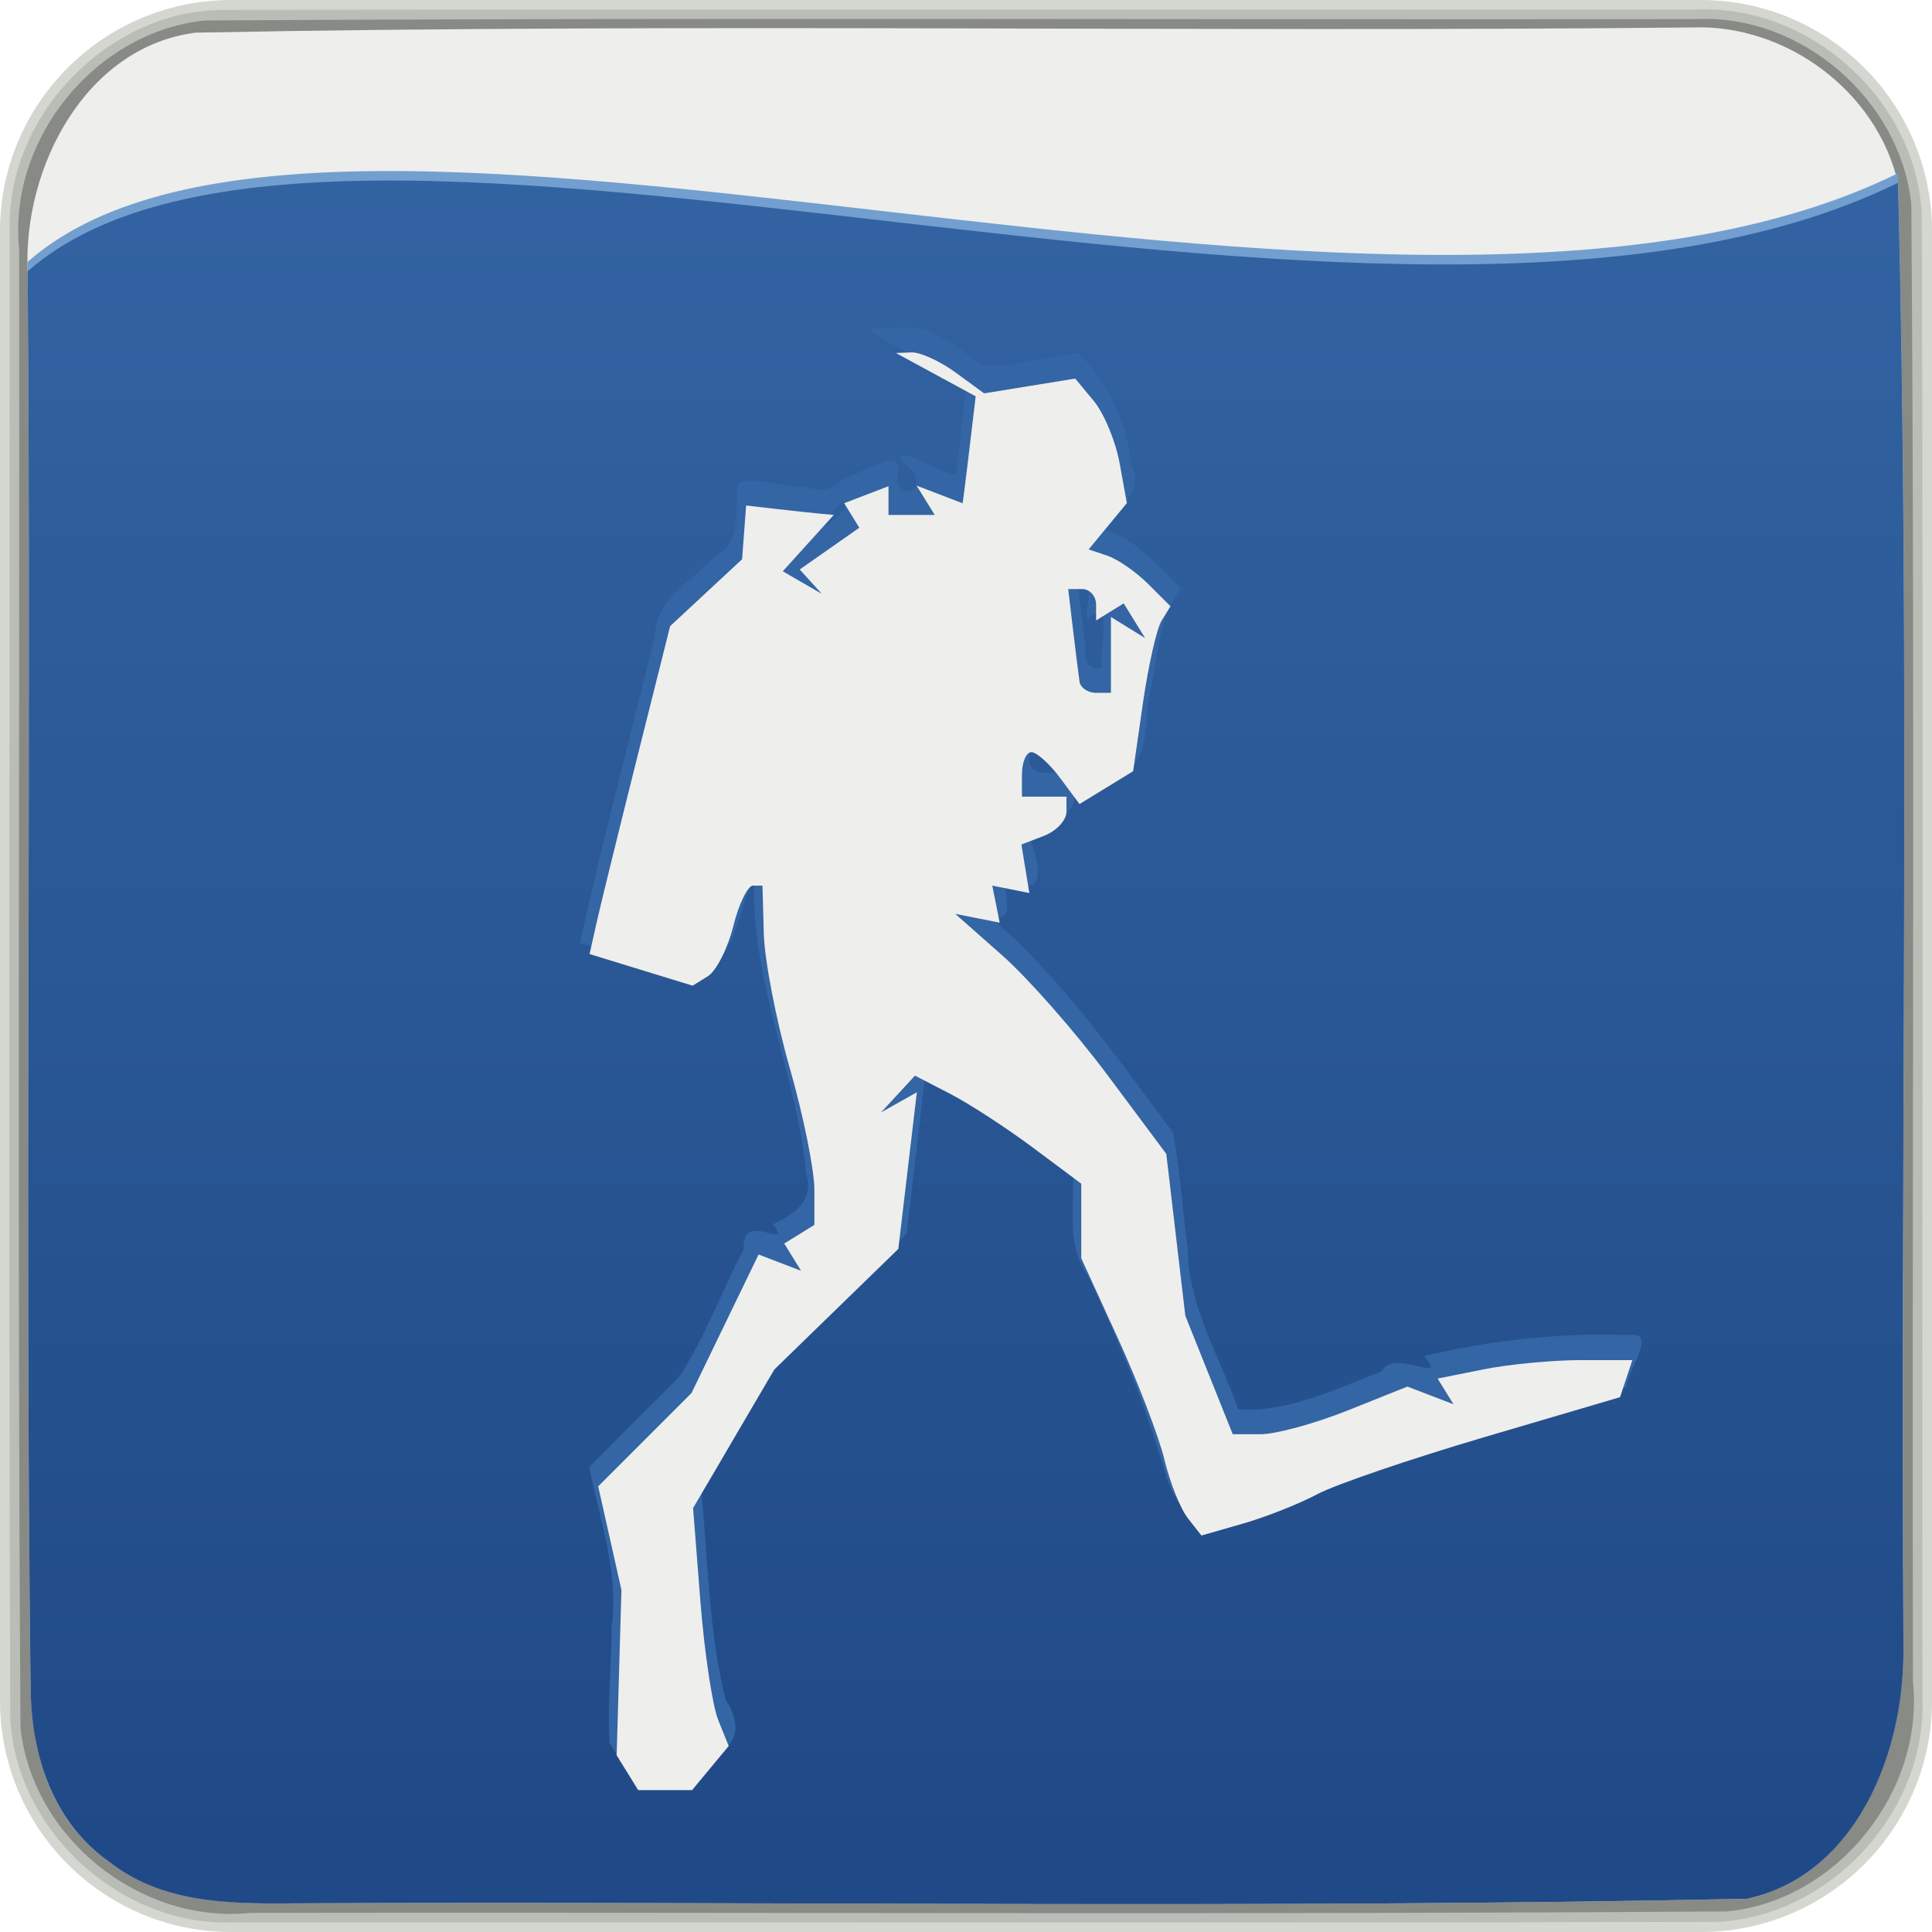
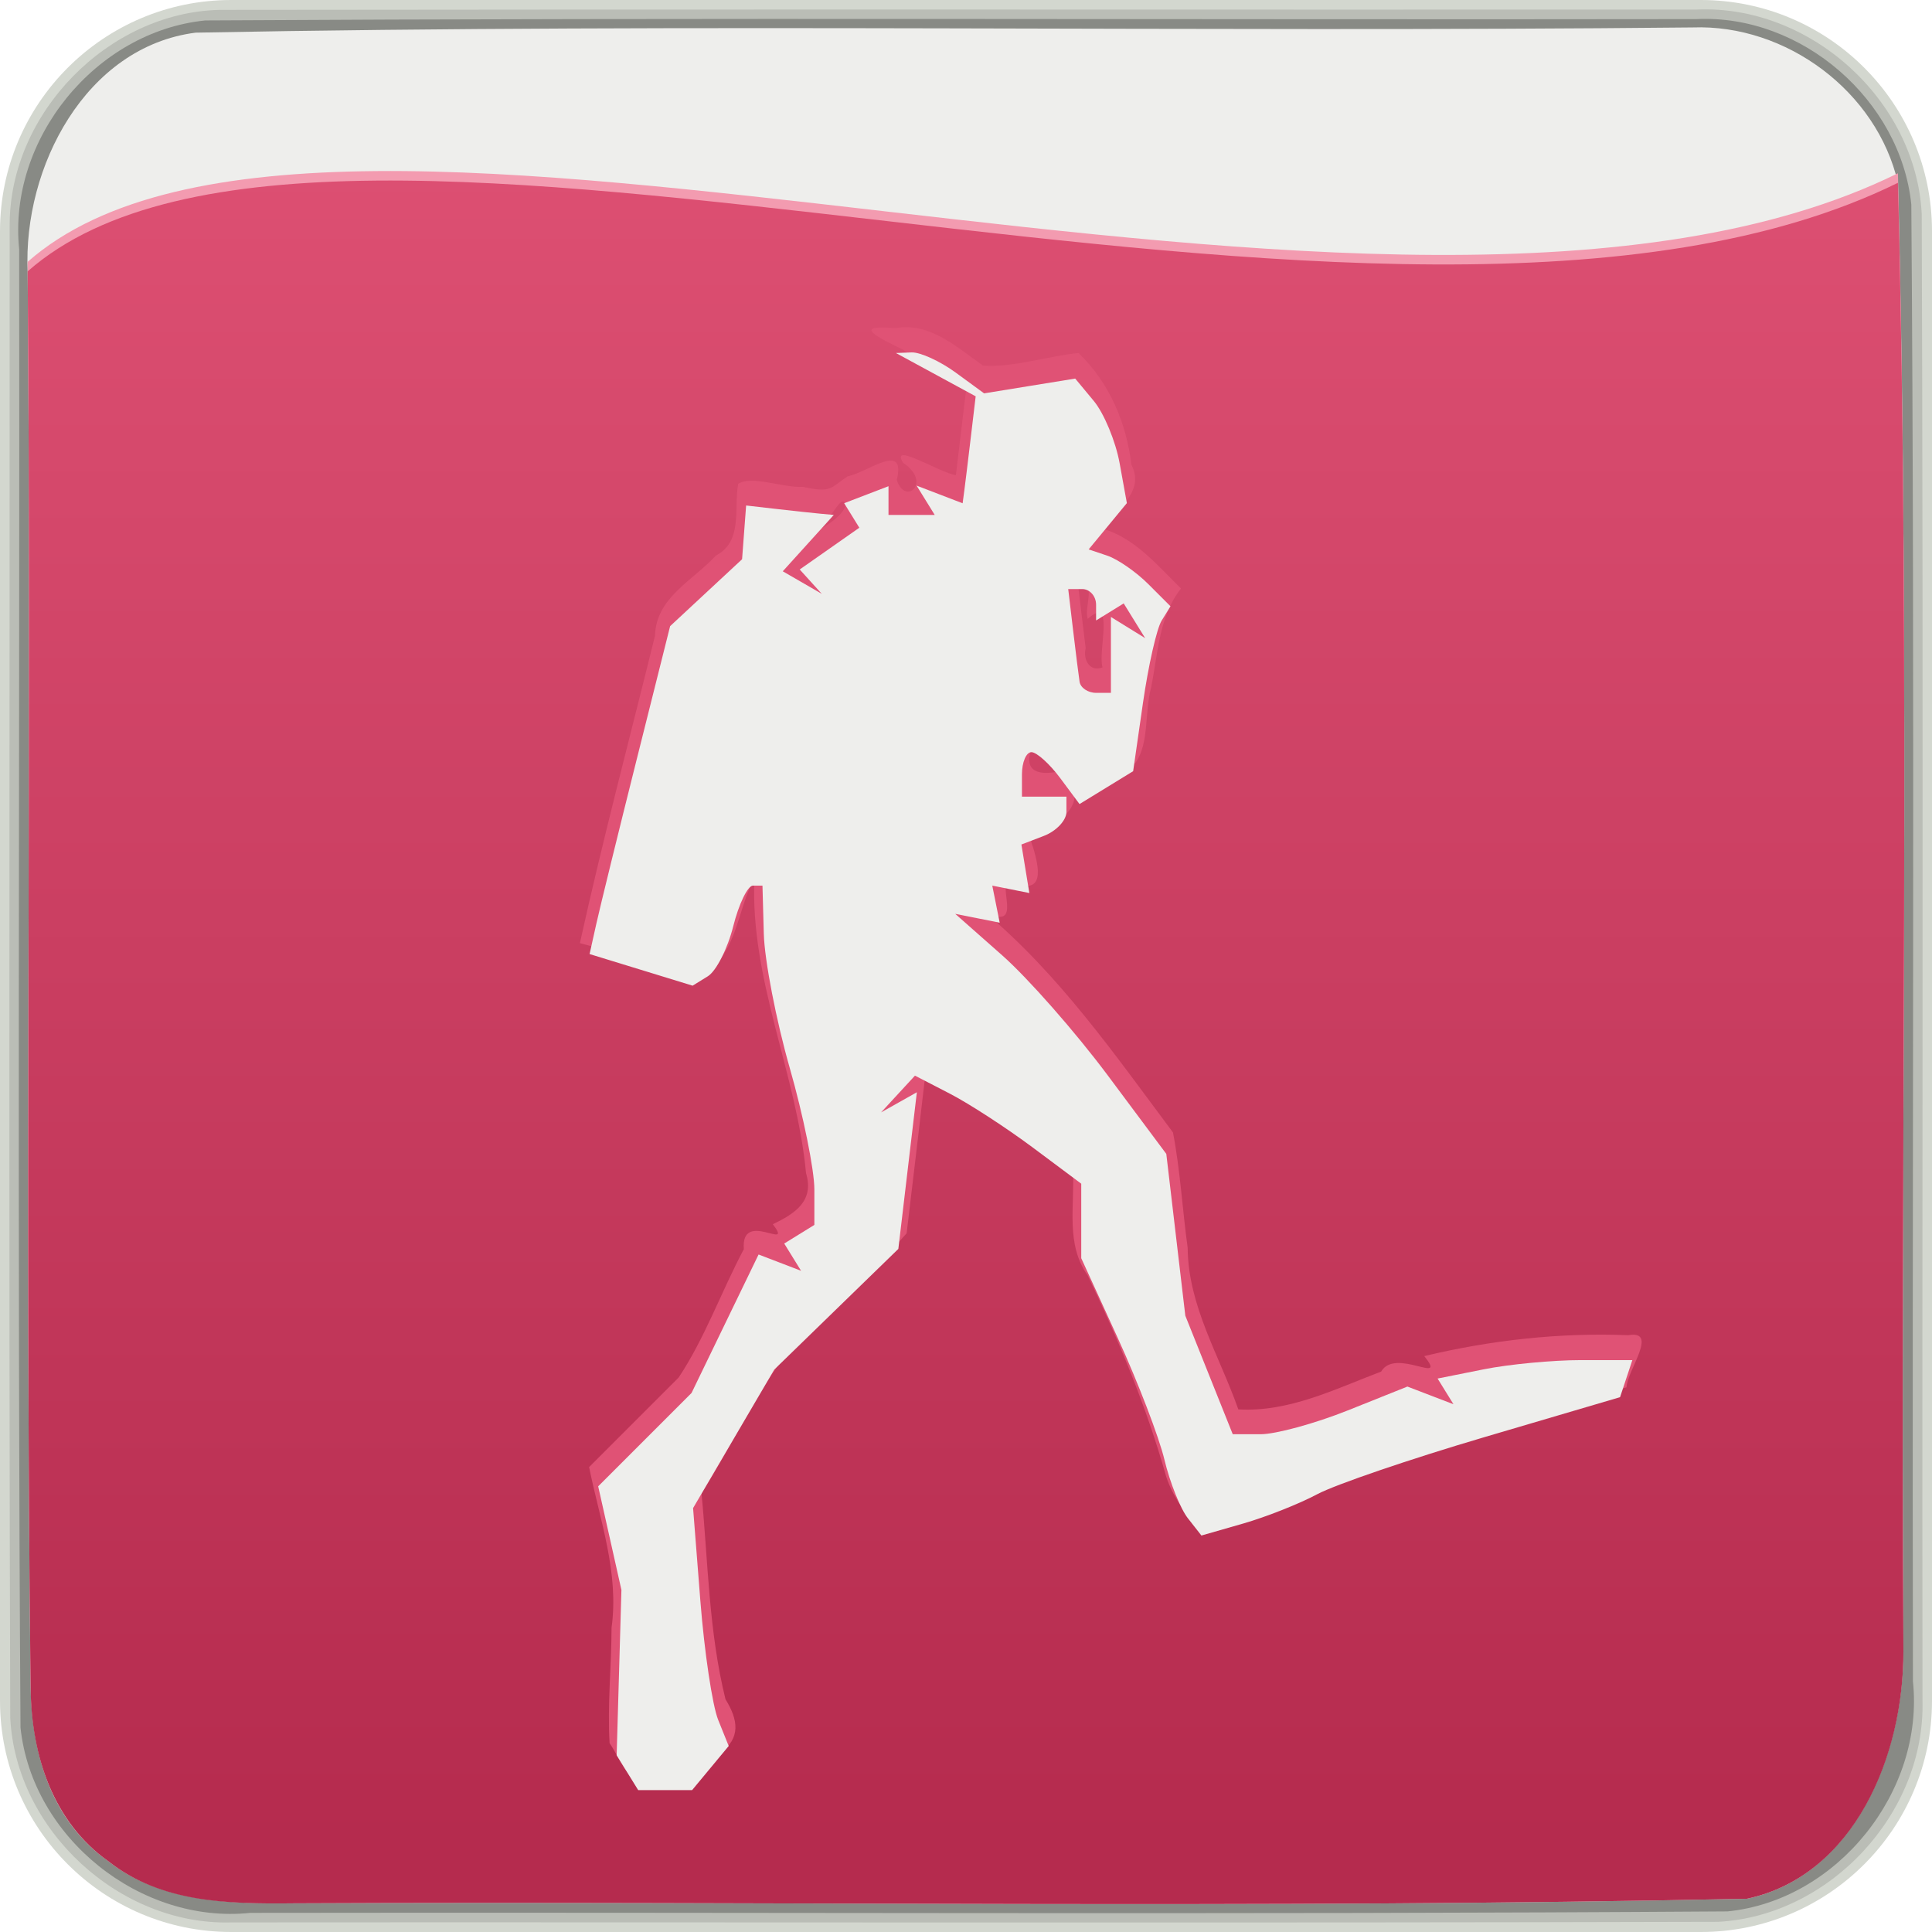
<svg xmlns="http://www.w3.org/2000/svg" xmlns:xlink="http://www.w3.org/1999/xlink" width="405.714" height="405.714" id="svg3958" version="1.1">
  <defs id="defs3960">
    <linearGradient xlink:href="#linearGradient3974" id="linearGradient3136" gradientUnits="userSpaceOnUse" x1="-284.289" y1="258.565" x2="-284.289" y2="639.42" />
    <linearGradient id="linearGradient3974">
-       <stop id="stop3976" offset="0" style="stop-color:#3465a4;stop-opacity:1;" />
-       <stop id="stop3978" offset="1" style="stop-color:#204a87;stop-opacity:1;" />
+       <stop id="stop3976" offset="0" style="stop-color:#e05275;stop-opacity:1;" />
+       <stop id="stop3978" offset="1" style="stop-color:#b52b4e;stop-opacity:1;" />
    </linearGradient>
  </defs>
  <g id="layer1" transform="translate(-465.7143,-352.3622)">
    <g transform="translate(2577.345,387.4659)" id="g3921">
      <g transform="translate(-2082.771,-287.4659)" id="g3120">
        <g id="g3122" transform="translate(456.8548,0)">
          <rect style="fill:#d3d7cf;fill-opacity:1;stroke:none" id="rect3124" width="405.714" height="405.714" x="-485.714" y="252.362" rx="48.571" ry="48.571" />
          <path style="fill:#babdb6;fill-opacity:1;stroke:none" d="m -439.562,254.438 c -23.322,0.494 -44.193,21.633 -44.125,45.312 0.032,104.446 -0.22,208.905 0.125,313.344 1.172,23.653 23.039,43.66 46.406,42.969 104.082,-0.084 208.174,0.167 312.25,-0.125 23.42,-1.226 43.55,-22.804 42.906,-46.5 -0.105,-104.03 0.209,-208.072 -0.156,-312.094 -1.199,-24.033 -23.567,-44.12 -47.406,-42.969 -103.333,0.042 -206.67,-0.084 -310,0.062 z" id="path3126" />
          <path style="fill:#888a85;fill-opacity:1;stroke:none" d="m -129.5,256.375 c -104.361,0.162 -208.75,-0.337 -313.094,0.281 -23.009,2.293 -41.483,24.879 -39.094,48.094 0.131,103.467 -0.411,206.95 0.281,310.406 2.444,23.171 25.243,41.331 48.25,38.903 103.403,-0.171 206.833,0.411 310.219,-0.309 23.111,-2.324 41.379,-25.244 38.934,-48.312 -0.215,-103.372 0.442,-206.77 -0.341,-310.125 -2.24,-21.9 -23.026,-40.011 -45.156,-38.938 z" id="path3128" />
          <path style="fill:#eeeeec;fill-opacity:1;stroke:none" d="m -130.281,258.125 c -104.774,1.065 -209.599,-0.921 -314.344,1.094 -23.108,2.951 -36.273,28.272 -35.281,50.125 0.814,99.153 -0.564,198.329 0.625,297.469 0.302,14.951 4.849,28.32 16.406,36.469 10.966,8.587 25.543,8.882 38.969,8.771 101.686,-0.471 203.391,1.168 305.063,-0.959 22.577,-4.85 32.842,-30.298 32.839,-52.031 -0.7,-102.762 1.457,-205.598 -1.151,-308.313 -4.41,-19.179 -23.46,-33.348 -43.125,-32.625 z" id="path3138" />
-           <path style="fill:#729fcf;fill-opacity:1;stroke:none" d="m -479.906,307.344 c 0.814,99.153 -0.564,198.329 0.625,297.469 0.125,14.449 4.849,28.32 16.406,36.469 10.966,8.587 24.592,8.936 38.969,8.771 101.686,-0.471 203.391,1.168 305.063,-0.959 22.577,-4.85 32.929,-30.124 32.839,-52.031 -0.7,-102.762 1.457,-205.598 -1.151,-308.313 -106.308,52.329 -329.247,-37.131 -392.75,18.594 z" id="path3917" />
+           <path style="fill:#f39bb0;fill-opacity:1;stroke:none" d="m -479.906,307.344 c 0.814,99.153 -0.564,198.329 0.625,297.469 0.125,14.449 4.849,28.32 16.406,36.469 10.966,8.587 24.592,8.936 38.969,8.771 101.686,-0.471 203.391,1.168 305.063,-0.959 22.577,-4.85 32.929,-30.124 32.839,-52.031 -0.7,-102.762 1.457,-205.598 -1.151,-308.313 -106.308,52.329 -329.247,-37.131 -392.75,18.594 z" id="path3917" />
          <path id="path3130" d="m -479.906,309.344 c 0.814,99.153 -0.564,198.329 0.625,297.469 0.125,14.449 4.849,28.32 16.406,36.469 10.966,8.587 24.592,8.936 38.969,8.771 101.686,-0.471 203.391,1.168 305.063,-0.959 22.577,-4.85 32.929,-30.124 32.839,-52.031 -0.7,-102.762 1.457,-205.598 -1.151,-308.313 -106.308,52.329 -329.247,-37.131 -392.75,18.594 z" style="fill:url(#linearGradient3136);fill-opacity:1;stroke:none" />
        </g>
      </g>
-       <path style="fill:#3465a4" d="m -1923.581,33.806 c -9.481,-0.789 -3.618,1.932 1.536,4.513 4.127,2.882 10.666,4.512 13.335,8.141 -0.728,6.062 -1.501,12.206 -2.182,18.222 -3.246,-0.439 -13.947,-7.185 -11.094,-2.597 6.22,4.118 0.391,9.147 -1.322,3.578 1.992,-8.141 -6.087,-1.602 -10.283,-0.749 -3.713,2.392 -3.261,3.567 -9.431,2.22 -4.203,0.236 -10.763,-2.487 -13.598,-0.629 -0.937,5.339 1.043,12.057 -4.694,15.074 -4.814,5.253 -12.56,8.802 -12.761,16.793 -5.307,21.515 -11.006,42.937 -15.779,64.578 8.161,2.094 16.545,5.883 24.56,6.943 8.511,-3.376 8.256,-13.766 12.089,-20.585 -0.954,21.385 8.881,41.008 10.837,61.944 1.76,5.851 -2.28,8.477 -6.971,10.728 4.544,5.943 -6.764,-3.27 -6.09,5.235 -4.714,8.874 -8.164,18.651 -13.684,26.956 -6.269,6.269 -12.539,12.539 -18.808,18.808 2.263,11.173 6.316,22.183 4.715,33.731 -0.019,8.049 -0.893,16.339 -0.413,24.238 2.73,3.984 4.26,10.21 10.374,8.114 5.689,1.133 9.938,-0.807 12.7,-5.926 4.58,-3.161 3.926,-7.11 1.268,-11.391 -3.506,-14.136 -3.652,-28.796 -5.037,-43.266 6.331,-9.915 11.258,-20.929 18.483,-30.14 8.072,-8.215 17.118,-15.931 24.592,-24.453 1.33,-11.162 2.668,-22.323 3.948,-33.491 11.241,5.407 21.071,13.027 30.986,20.448 0.351,7.432 -1.542,15.354 3.066,21.858 6.555,13.633 12.377,27.639 16.484,42.21 1.336,4.153 3.948,7.667 6.78,10.946 12.018,-2.523 22.931,-8.061 34.226,-12.498 18.308,-6.488 37.074,-11.569 55.682,-17.127 0.136,-3.6 6.842,-12.072 0.354,-10.946 -14.427,-0.578 -28.804,1.036 -42.83,4.384 5.116,6.361 -6.069,-1.916 -9.046,3.252 -9.654,3.652 -19.356,8.568 -30,7.939 -3.922,-11.207 -10.546,-21.73 -10.633,-33.91 -1.115,-8.047 -1.56,-16.372 -3.09,-24.249 -12.244,-16.398 -23.968,-33.277 -39.726,-46.424 7.97,4.157 3.484,-4.123 4.856,-6.497 7.262,3.299 7.348,-0.869 5.46,-7.052 -2.049,-4.659 5.041,-3.529 6.892,-6.818 1.089,-1.057 1.896,-2.508 1.879,-4.057 3.761,0.348 8.593,-4.999 12.741,-6.729 2.942,-4.053 1.933,-10.727 3.297,-15.816 1.469,-7.122 1.593,-14.883 6.29,-20.83 -4.899,-4.79 -9.602,-10.543 -16.419,-12.552 2.881,-4.264 8.956,-7.68 5.998,-13.462 -1.063,-8.814 -4.616,-17.192 -11.09,-23.433 -6.628,0.636 -13.696,3.09 -20.062,2.644 -5.397,-3.787 -11.173,-9.184 -18.384,-7.872 z m -10.646,36.785 c 1.168,2.738 -11.484,9.411 -3.47,2.819 0.958,-0.278 2.748,-4.442 3.47,-2.819 z m 49.691,16.255 c 3.038,0.815 0.498,5.835 1.334,8.005 5.781,-5.152 2.047,6.829 3.104,10.183 -2.57,1.068 -4.162,-1.487 -3.542,-4.016 -0.541,-4.67 -1.175,-9.453 -1.712,-14.173 l 0.817,0 z m -10.238,34.471 c 2.078,1.515 3.706,3.562 5.201,5.636 -4.053,0.761 -6.971,-0.108 -5.555,-4.52 0.087,-0.378 0.159,-0.79 0.354,-1.116 z" id="path3132" />
+       <path style="fill:#e05275" d="m -1923.581,33.806 c -9.481,-0.789 -3.618,1.932 1.536,4.513 4.127,2.882 10.666,4.512 13.335,8.141 -0.728,6.062 -1.501,12.206 -2.182,18.222 -3.246,-0.439 -13.947,-7.185 -11.094,-2.597 6.22,4.118 0.391,9.147 -1.322,3.578 1.992,-8.141 -6.087,-1.602 -10.283,-0.749 -3.713,2.392 -3.261,3.567 -9.431,2.22 -4.203,0.236 -10.763,-2.487 -13.598,-0.629 -0.937,5.339 1.043,12.057 -4.694,15.074 -4.814,5.253 -12.56,8.802 -12.761,16.793 -5.307,21.515 -11.006,42.937 -15.779,64.578 8.161,2.094 16.545,5.883 24.56,6.943 8.511,-3.376 8.256,-13.766 12.089,-20.585 -0.954,21.385 8.881,41.008 10.837,61.944 1.76,5.851 -2.28,8.477 -6.971,10.728 4.544,5.943 -6.764,-3.27 -6.09,5.235 -4.714,8.874 -8.164,18.651 -13.684,26.956 -6.269,6.269 -12.539,12.539 -18.808,18.808 2.263,11.173 6.316,22.183 4.715,33.731 -0.019,8.049 -0.893,16.339 -0.413,24.238 2.73,3.984 4.26,10.21 10.374,8.114 5.689,1.133 9.938,-0.807 12.7,-5.926 4.58,-3.161 3.926,-7.11 1.268,-11.391 -3.506,-14.136 -3.652,-28.796 -5.037,-43.266 6.331,-9.915 11.258,-20.929 18.483,-30.14 8.072,-8.215 17.118,-15.931 24.592,-24.453 1.33,-11.162 2.668,-22.323 3.948,-33.491 11.241,5.407 21.071,13.027 30.986,20.448 0.351,7.432 -1.542,15.354 3.066,21.858 6.555,13.633 12.377,27.639 16.484,42.21 1.336,4.153 3.948,7.667 6.78,10.946 12.018,-2.523 22.931,-8.061 34.226,-12.498 18.308,-6.488 37.074,-11.569 55.682,-17.127 0.136,-3.6 6.842,-12.072 0.354,-10.946 -14.427,-0.578 -28.804,1.036 -42.83,4.384 5.116,6.361 -6.069,-1.916 -9.046,3.252 -9.654,3.652 -19.356,8.568 -30,7.939 -3.922,-11.207 -10.546,-21.73 -10.633,-33.91 -1.115,-8.047 -1.56,-16.372 -3.09,-24.249 -12.244,-16.398 -23.968,-33.277 -39.726,-46.424 7.97,4.157 3.484,-4.123 4.856,-6.497 7.262,3.299 7.348,-0.869 5.46,-7.052 -2.049,-4.659 5.041,-3.529 6.892,-6.818 1.089,-1.057 1.896,-2.508 1.879,-4.057 3.761,0.348 8.593,-4.999 12.741,-6.729 2.942,-4.053 1.933,-10.727 3.297,-15.816 1.469,-7.122 1.593,-14.883 6.29,-20.83 -4.899,-4.79 -9.602,-10.543 -16.419,-12.552 2.881,-4.264 8.956,-7.68 5.998,-13.462 -1.063,-8.814 -4.616,-17.192 -11.09,-23.433 -6.628,0.636 -13.696,3.09 -20.062,2.644 -5.397,-3.787 -11.173,-9.184 -18.384,-7.872 z m -10.646,36.785 c 1.168,2.738 -11.484,9.411 -3.47,2.819 0.958,-0.278 2.748,-4.442 3.47,-2.819 z m 49.691,16.255 c 3.038,0.815 0.498,5.835 1.334,8.005 5.781,-5.152 2.047,6.829 3.104,10.183 -2.57,1.068 -4.162,-1.487 -3.542,-4.016 -0.541,-4.67 -1.175,-9.453 -1.712,-14.173 l 0.817,0 z m -10.238,34.471 c 2.078,1.515 3.706,3.562 5.201,5.636 -4.053,0.761 -6.971,-0.108 -5.555,-4.52 0.087,-0.378 0.159,-0.79 0.354,-1.116 z" id="path3132" />
      <path style="fill:#eeeeec" d="m -1971.952,340.813 -5.662,0 -2.26,-3.658 -2.261,-3.658 0.501,-17.36 0.501,-17.36 -2.44,-10.878 -2.44,-10.878 9.802,-9.802 9.802,-9.802 7.039,-14.54 7.039,-14.54 4.462,1.712 4.462,1.712 -1.769,-2.863 -1.77,-2.863 3.165,-1.956 3.165,-1.956 0,-7.449 c 0,-4.097 -2.326,-15.574 -5.169,-25.505 -2.843,-9.931 -5.295,-22.61 -5.449,-28.176 l -0.28,-10.12 -1.998,0 c -1.099,0 -2.962,3.839 -4.139,8.532 -1.178,4.692 -3.579,9.42 -5.336,10.506 l -3.195,1.974 -10.819,-3.32 -10.819,-3.32 1.428,-6.407 c 0.786,-3.524 4.591,-19.018 8.457,-34.431 l 7.029,-28.024 7.555,-7.024 7.555,-7.024 0.425,-5.643 0.425,-5.643 6.386,0.731 c 3.513,0.402 7.655,0.848 9.204,0.991 l 2.818,0.259 -5.356,5.918 -5.357,5.918 4.095,2.365 4.095,2.365 -2.316,-2.555 -2.316,-2.555 6.26,-4.385 6.259,-4.385 -1.591,-2.574 -1.591,-2.574 4.653,-1.785 4.653,-1.785 0,3.016 0,3.016 4.854,0 4.854,0 -1.902,-3.078 -1.903,-3.078 4.832,1.854 4.833,1.854 0.355,-2.668 c 0.196,-1.468 0.812,-6.521 1.37,-11.23 l 1.015,-8.561 -8.376,-4.548 -8.376,-4.548 3.297,-0.125 c 1.813,-0.069 5.981,1.838 9.261,4.237 l 5.965,4.361 9.566,-1.552 9.566,-1.552 3.905,4.705 c 2.147,2.588 4.588,8.472 5.423,13.076 l 1.518,8.371 -4.01,4.86 -4.011,4.86 3.947,1.329 c 2.171,0.731 6.038,3.418 8.592,5.972 l 4.644,4.644 -1.866,3.019 c -1.026,1.661 -2.791,9.453 -3.921,17.316 l -2.055,14.296 -5.631,3.451 -5.631,3.451 -4.053,-5.449 c -2.229,-2.997 -4.95,-5.449 -6.045,-5.449 -1.096,0 -1.992,2.102 -1.992,4.671 l 0,4.671 4.67,0 4.67,0 0,3.212 c 0,1.766 -2.127,4.028 -4.726,5.025 l -4.726,1.813 0.833,5.095 0.834,5.095 -3.892,-0.778 -3.892,-0.778 0.779,3.892 0.778,3.892 -4.67,-0.929 -4.67,-0.929 9.865,8.713 c 5.426,4.792 15.399,16.136 22.164,25.207 l 12.298,16.494 1.996,16.986 1.996,16.986 4.98,12.448 4.981,12.448 5.826,0 c 3.204,0 11.457,-2.253 18.338,-5.006 l 12.512,-5.006 4.839,1.857 4.838,1.857 -1.668,-2.699 -1.668,-2.699 9.68,-1.936 c 5.324,-1.065 14.525,-1.936 20.448,-1.936 l 10.769,0 -1.29,3.892 -1.29,3.892 -28.377,8.361 c -15.608,4.598 -31.453,10.007 -35.212,12.018 -3.759,2.012 -10.771,4.786 -15.58,6.166 l -8.745,2.508 -2.847,-3.628 c -1.565,-1.996 -3.777,-7.519 -4.913,-12.274 -1.137,-4.755 -5.533,-16.225 -9.771,-25.489 l -7.704,-16.843 0,-7.825 0,-7.825 -10.12,-7.552 c -5.566,-4.154 -13.423,-9.259 -17.46,-11.345 l -7.34,-3.793 -3.558,3.859 -3.558,3.859 3.757,-2.114 3.757,-2.114 -1.944,16.448 -1.944,16.448 -13.027,12.667 -13.026,12.667 -8.526,14.547 -8.525,14.547 1.53,19.492 c 0.842,10.721 2.525,21.962 3.74,24.981 l 2.21,5.489 -3.843,4.631 -3.843,4.631 z m 90.497,-230.419 3.114,0 0,-7.968 0,-7.968 3.595,2.222 3.595,2.222 -2.253,-3.646 -2.253,-3.646 -2.899,1.791 -2.899,1.791 0,-3.298 c 0,-1.814 -1.317,-3.298 -2.927,-3.298 l -2.927,0 1.015,8.563 c 0.559,4.71 1.175,9.614 1.37,10.898 0.196,1.284 1.757,2.335 3.469,2.335 z" id="path3134" />
    </g>
  </g>
</svg>
